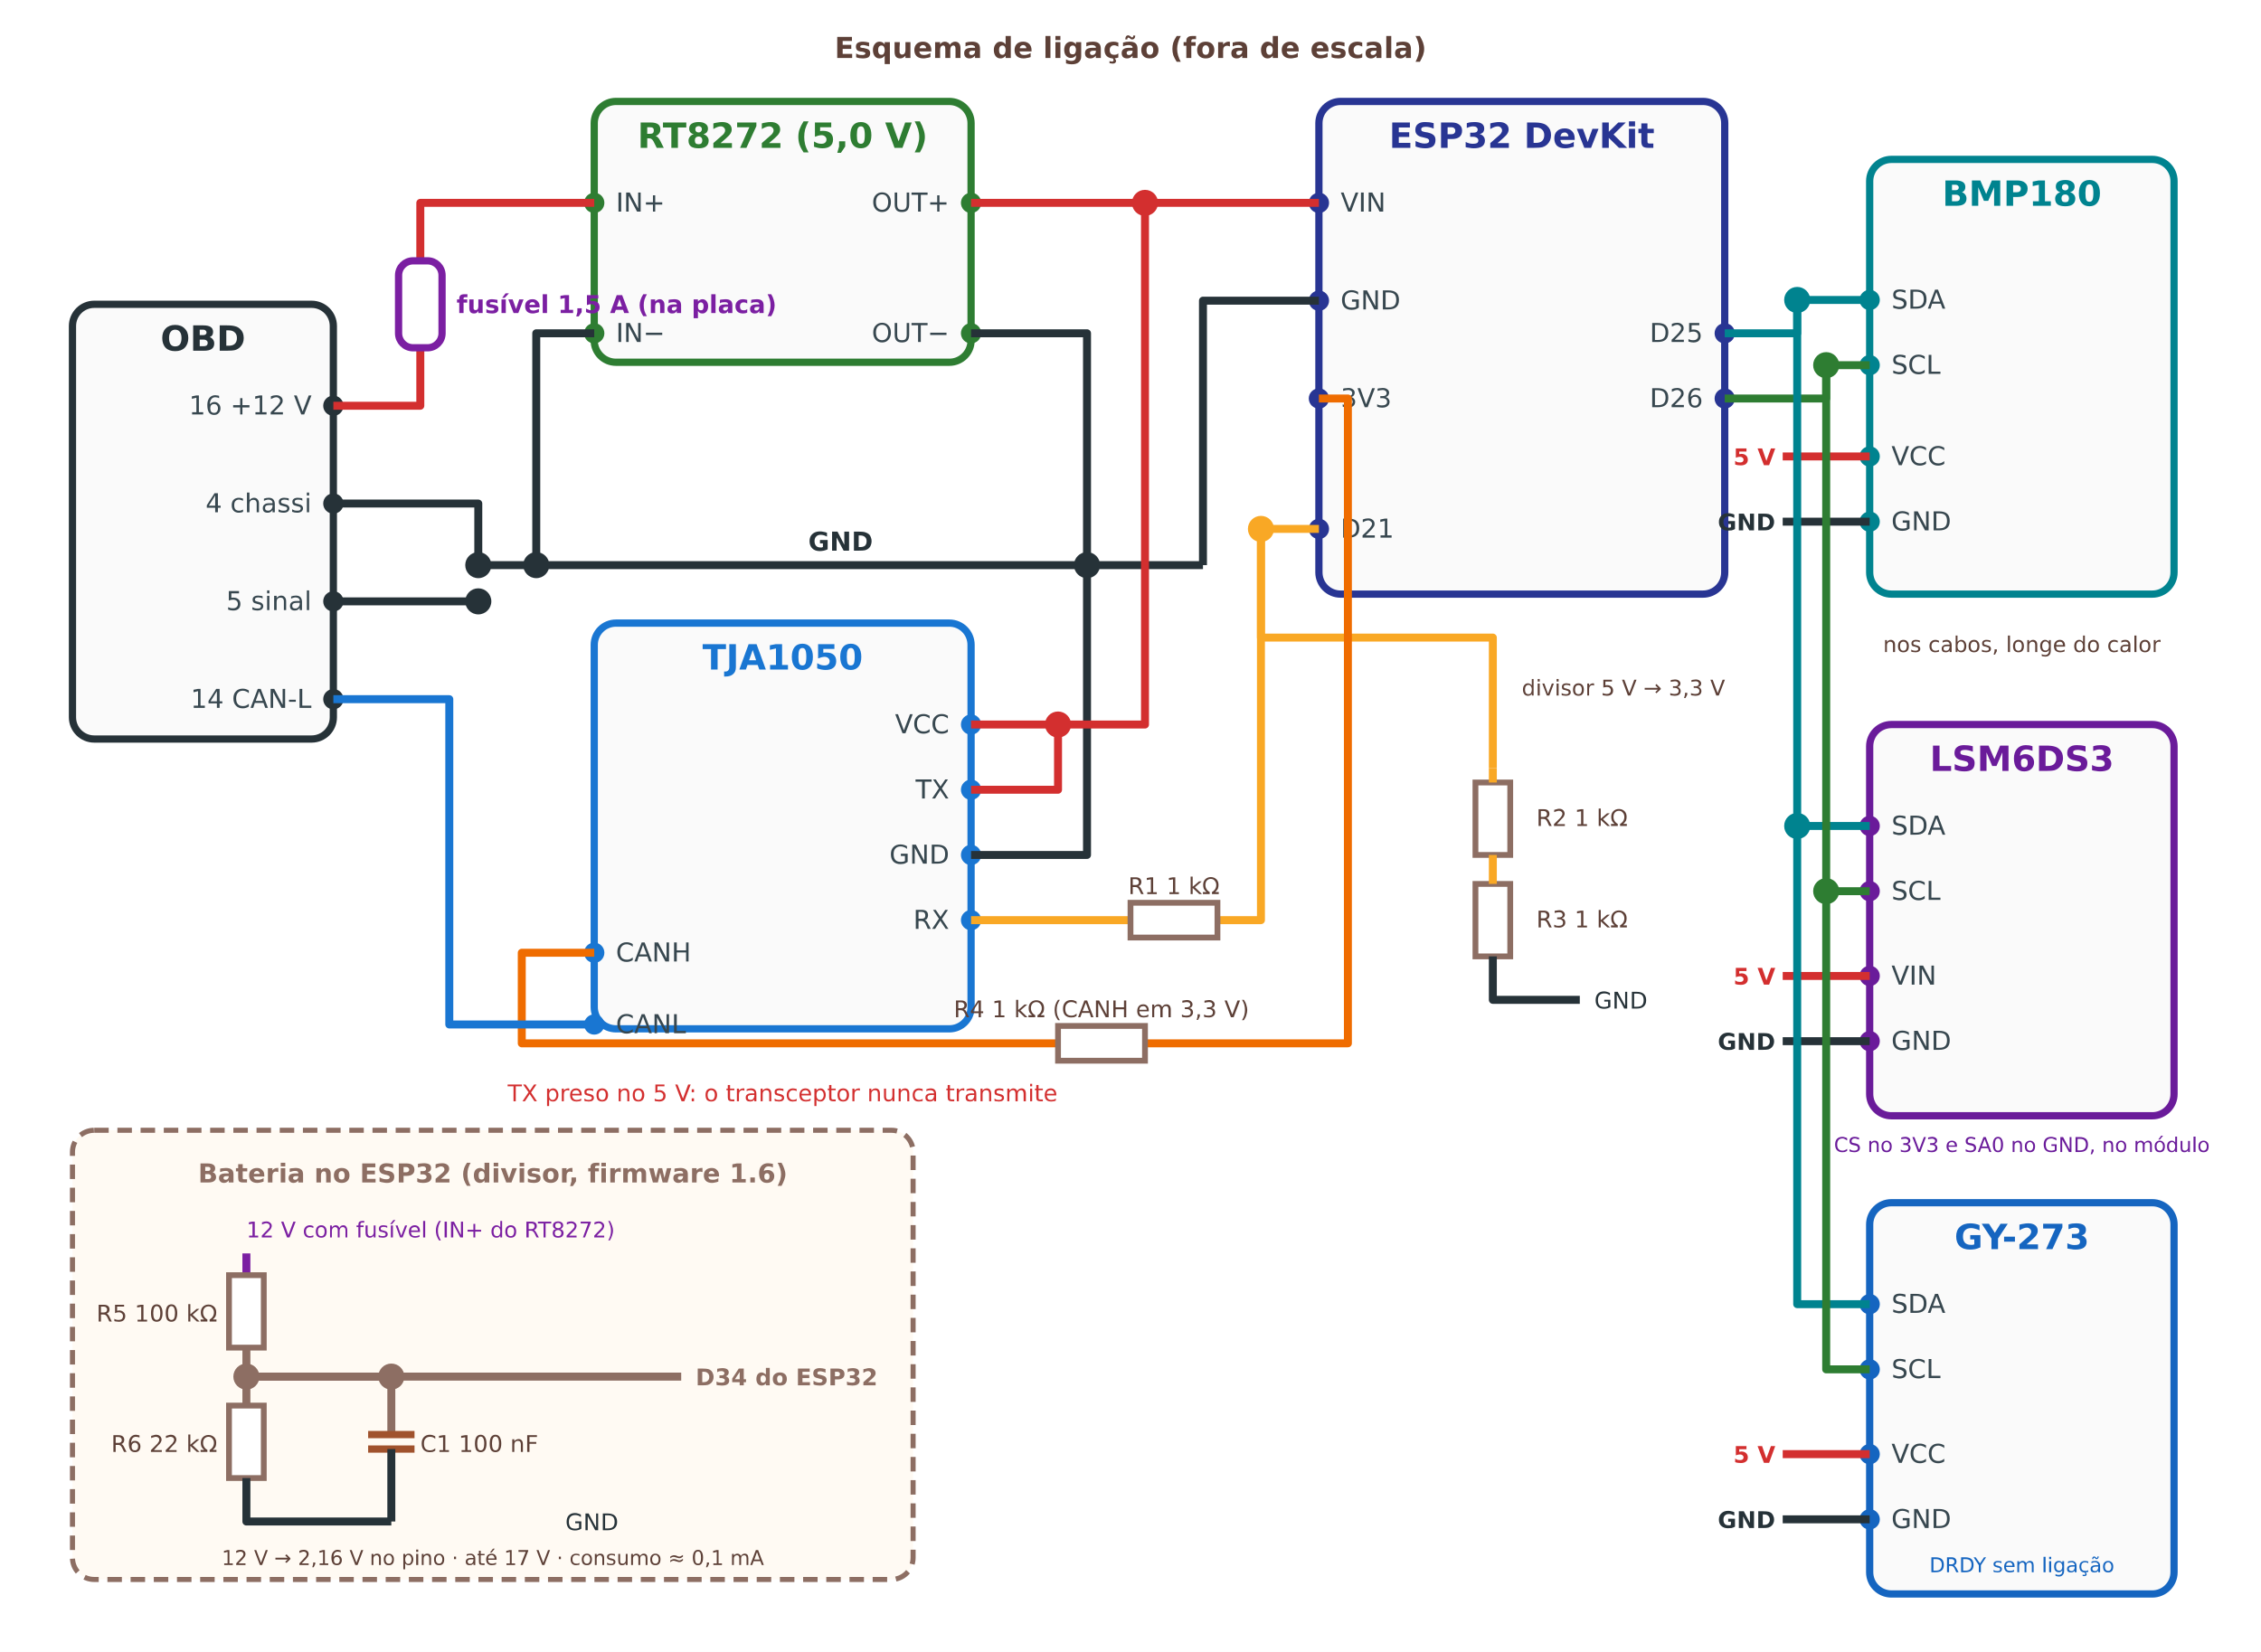
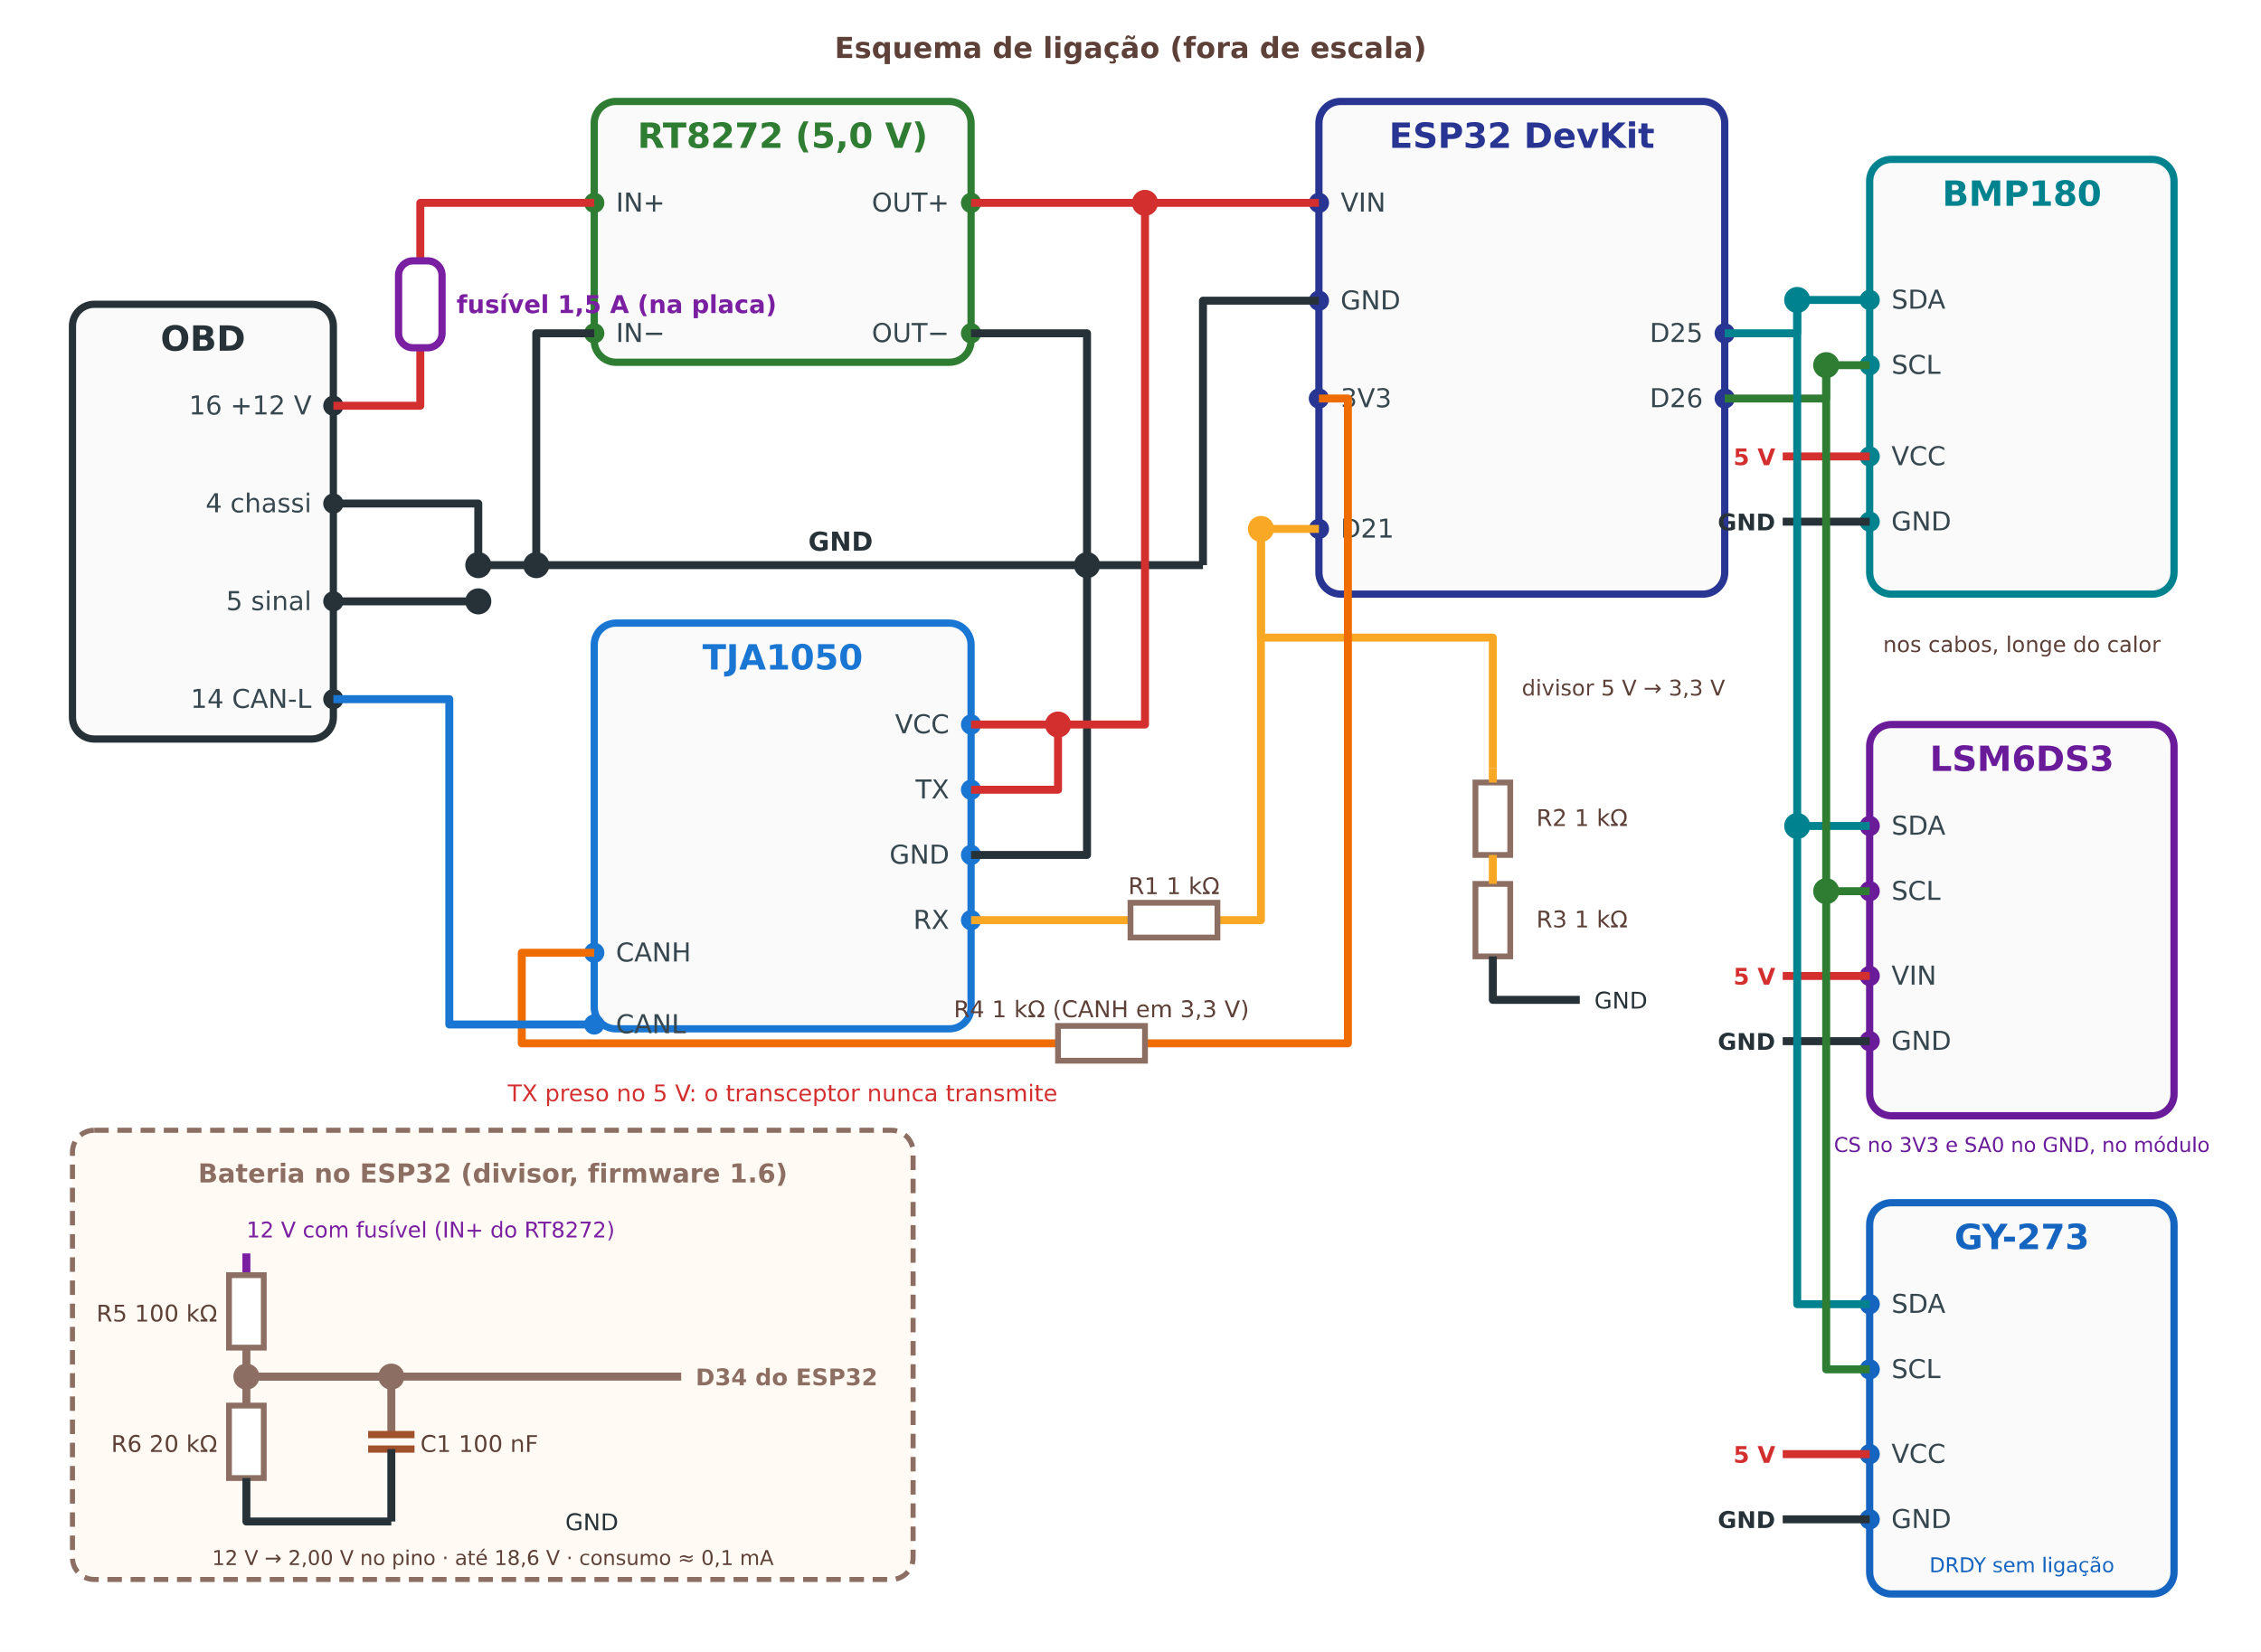
<svg xmlns="http://www.w3.org/2000/svg" width="249.6mm" height="182.4mm" viewBox="-3 -3 156 114">
  <rect x="-3" y="-3" width="156" height="114" fill="#fff" />
  <rect x="2" y="18" width="18" height="30" rx="1.5" fill="#fafafa" stroke="#263238" stroke-width="0.5" />
  <text x="11.00" y="21.20" font-size="2.4" fill="#263238" text-anchor="middle" font-weight="bold" font-family="DejaVu Sans, Arial, sans-serif">OBD</text>
  <circle cx="20" cy="25.0" r="0.7" fill="#263238" />
  <text x="18.50" y="25.60" font-size="1.8" fill="#37474f" text-anchor="end" font-weight="normal" font-family="DejaVu Sans, Arial, sans-serif">16 +12 V</text>
  <circle cx="20" cy="31.75" r="0.7" fill="#263238" />
  <text x="18.50" y="32.35" font-size="1.8" fill="#37474f" text-anchor="end" font-weight="normal" font-family="DejaVu Sans, Arial, sans-serif">4 chassi</text>
  <circle cx="20" cy="38.5" r="0.7" fill="#263238" />
  <text x="18.50" y="39.10" font-size="1.8" fill="#37474f" text-anchor="end" font-weight="normal" font-family="DejaVu Sans, Arial, sans-serif">5 sinal</text>
  <circle cx="20" cy="45.25" r="0.7" fill="#263238" />
  <text x="18.50" y="45.85" font-size="1.8" fill="#37474f" text-anchor="end" font-weight="normal" font-family="DejaVu Sans, Arial, sans-serif">14 CAN-L</text>
  <rect x="38" y="4" width="26" height="18" rx="1.5" fill="#fafafa" stroke="#2e7d32" stroke-width="0.5" />
  <text x="51.00" y="7.20" font-size="2.4" fill="#2e7d32" text-anchor="middle" font-weight="bold" font-family="DejaVu Sans, Arial, sans-serif">RT8272 (5,0 V)</text>
  <circle cx="38" cy="11.0" r="0.7" fill="#2e7d32" />
  <text x="39.50" y="11.60" font-size="1.8" fill="#37474f" text-anchor="start" font-weight="normal" font-family="DejaVu Sans, Arial, sans-serif">IN+</text>
  <circle cx="38" cy="20.0" r="0.7" fill="#2e7d32" />
  <text x="39.50" y="20.60" font-size="1.8" fill="#37474f" text-anchor="start" font-weight="normal" font-family="DejaVu Sans, Arial, sans-serif">IN−</text>
  <circle cx="64" cy="11.0" r="0.7" fill="#2e7d32" />
  <text x="62.50" y="11.60" font-size="1.8" fill="#37474f" text-anchor="end" font-weight="normal" font-family="DejaVu Sans, Arial, sans-serif">OUT+</text>
  <circle cx="64" cy="20.0" r="0.7" fill="#2e7d32" />
  <text x="62.50" y="20.60" font-size="1.8" fill="#37474f" text-anchor="end" font-weight="normal" font-family="DejaVu Sans, Arial, sans-serif">OUT−</text>
  <rect x="88" y="4" width="28" height="34" rx="1.5" fill="#fafafa" stroke="#283593" stroke-width="0.5" />
  <text x="102.00" y="7.20" font-size="2.4" fill="#283593" text-anchor="middle" font-weight="bold" font-family="DejaVu Sans, Arial, sans-serif">ESP32 DevKit</text>
  <circle cx="88" cy="11.0" r="0.7" fill="#283593" />
  <text x="89.50" y="11.60" font-size="1.8" fill="#37474f" text-anchor="start" font-weight="normal" font-family="DejaVu Sans, Arial, sans-serif">VIN</text>
  <circle cx="88" cy="17.75" r="0.7" fill="#283593" />
  <text x="89.50" y="18.35" font-size="1.8" fill="#37474f" text-anchor="start" font-weight="normal" font-family="DejaVu Sans, Arial, sans-serif">GND</text>
  <circle cx="88" cy="24.5" r="0.7" fill="#283593" />
  <text x="89.50" y="25.10" font-size="1.8" fill="#37474f" text-anchor="start" font-weight="normal" font-family="DejaVu Sans, Arial, sans-serif">3V3</text>
  <circle cx="88" cy="33.5" r="0.7" fill="#283593" />
  <text x="89.50" y="34.10" font-size="1.8" fill="#37474f" text-anchor="start" font-weight="normal" font-family="DejaVu Sans, Arial, sans-serif">D21</text>
  <circle cx="116" cy="20.0" r="0.7" fill="#283593" />
  <text x="114.50" y="20.60" font-size="1.8" fill="#37474f" text-anchor="end" font-weight="normal" font-family="DejaVu Sans, Arial, sans-serif">D25</text>
  <circle cx="116" cy="24.5" r="0.7" fill="#283593" />
  <text x="114.50" y="25.10" font-size="1.8" fill="#37474f" text-anchor="end" font-weight="normal" font-family="DejaVu Sans, Arial, sans-serif">D26</text>
  <rect x="126" y="8" width="21" height="30" rx="1.5" fill="#fafafa" stroke="#00838f" stroke-width="0.5" />
  <text x="136.50" y="11.20" font-size="2.4" fill="#00838f" text-anchor="middle" font-weight="bold" font-family="DejaVu Sans, Arial, sans-serif">BMP180</text>
  <circle cx="126" cy="17.7" r="0.7" fill="#00838f" />
  <text x="127.50" y="18.30" font-size="1.8" fill="#37474f" text-anchor="start" font-weight="normal" font-family="DejaVu Sans, Arial, sans-serif">SDA</text>
  <circle cx="126" cy="22.2" r="0.7" fill="#00838f" />
  <text x="127.50" y="22.80" font-size="1.8" fill="#37474f" text-anchor="start" font-weight="normal" font-family="DejaVu Sans, Arial, sans-serif">SCL</text>
  <circle cx="126" cy="28.5" r="0.7" fill="#00838f" />
  <text x="127.50" y="29.10" font-size="1.8" fill="#37474f" text-anchor="start" font-weight="normal" font-family="DejaVu Sans, Arial, sans-serif">VCC</text>
  <circle cx="126" cy="33.0" r="0.7" fill="#00838f" />
  <text x="127.50" y="33.60" font-size="1.8" fill="#37474f" text-anchor="start" font-weight="normal" font-family="DejaVu Sans, Arial, sans-serif">GND</text>
  <rect x="126" y="47" width="21" height="27" rx="1.5" fill="#fafafa" stroke="#6a1b9a" stroke-width="0.5" />
  <text x="136.50" y="50.20" font-size="2.4" fill="#6a1b9a" text-anchor="middle" font-weight="bold" font-family="DejaVu Sans, Arial, sans-serif">LSM6DS3</text>
  <circle cx="126" cy="54.0" r="0.7" fill="#6a1b9a" />
  <text x="127.50" y="54.60" font-size="1.8" fill="#37474f" text-anchor="start" font-weight="normal" font-family="DejaVu Sans, Arial, sans-serif">SDA</text>
  <circle cx="126" cy="58.5" r="0.7" fill="#6a1b9a" />
  <text x="127.50" y="59.10" font-size="1.8" fill="#37474f" text-anchor="start" font-weight="normal" font-family="DejaVu Sans, Arial, sans-serif">SCL</text>
  <circle cx="126" cy="64.35" r="0.7" fill="#6a1b9a" />
  <text x="127.50" y="64.95" font-size="1.8" fill="#37474f" text-anchor="start" font-weight="normal" font-family="DejaVu Sans, Arial, sans-serif">VIN</text>
  <circle cx="126" cy="68.85" r="0.7" fill="#6a1b9a" />
  <text x="127.50" y="69.45" font-size="1.8" fill="#37474f" text-anchor="start" font-weight="normal" font-family="DejaVu Sans, Arial, sans-serif">GND</text>
  <rect x="126" y="80" width="21" height="27" rx="1.5" fill="#fafafa" stroke="#1565c0" stroke-width="0.5" />
  <text x="136.50" y="83.20" font-size="2.4" fill="#1565c0" text-anchor="middle" font-weight="bold" font-family="DejaVu Sans, Arial, sans-serif">GY-273</text>
  <circle cx="126" cy="87.0" r="0.7" fill="#1565c0" />
  <text x="127.50" y="87.60" font-size="1.8" fill="#37474f" text-anchor="start" font-weight="normal" font-family="DejaVu Sans, Arial, sans-serif">SDA</text>
  <circle cx="126" cy="91.5" r="0.7" fill="#1565c0" />
  <text x="127.50" y="92.10" font-size="1.8" fill="#37474f" text-anchor="start" font-weight="normal" font-family="DejaVu Sans, Arial, sans-serif">SCL</text>
  <circle cx="126" cy="97.35" r="0.7" fill="#1565c0" />
  <text x="127.50" y="97.95" font-size="1.8" fill="#37474f" text-anchor="start" font-weight="normal" font-family="DejaVu Sans, Arial, sans-serif">VCC</text>
  <circle cx="126" cy="101.85" r="0.7" fill="#1565c0" />
  <text x="127.50" y="102.45" font-size="1.8" fill="#37474f" text-anchor="start" font-weight="normal" font-family="DejaVu Sans, Arial, sans-serif">GND</text>
  <rect x="38" y="40" width="26" height="28" rx="1.5" fill="#fafafa" stroke="#1976d2" stroke-width="0.5" />
  <text x="51.00" y="43.20" font-size="2.4" fill="#1976d2" text-anchor="middle" font-weight="bold" font-family="DejaVu Sans, Arial, sans-serif">TJA1050</text>
  <circle cx="64" cy="47.0" r="0.7" fill="#1976d2" />
  <text x="62.50" y="47.60" font-size="1.8" fill="#37474f" text-anchor="end" font-weight="normal" font-family="DejaVu Sans, Arial, sans-serif">VCC</text>
  <circle cx="64" cy="51.5" r="0.7" fill="#1976d2" />
  <text x="62.50" y="52.10" font-size="1.8" fill="#37474f" text-anchor="end" font-weight="normal" font-family="DejaVu Sans, Arial, sans-serif">TX</text>
  <circle cx="64" cy="56.0" r="0.7" fill="#1976d2" />
  <text x="62.50" y="56.60" font-size="1.8" fill="#37474f" text-anchor="end" font-weight="normal" font-family="DejaVu Sans, Arial, sans-serif">GND</text>
  <circle cx="64" cy="60.5" r="0.7" fill="#1976d2" />
  <text x="62.50" y="61.10" font-size="1.8" fill="#37474f" text-anchor="end" font-weight="normal" font-family="DejaVu Sans, Arial, sans-serif">RX</text>
  <circle cx="38" cy="62.75" r="0.7" fill="#1976d2" />
  <text x="39.50" y="63.35" font-size="1.8" fill="#37474f" text-anchor="start" font-weight="normal" font-family="DejaVu Sans, Arial, sans-serif">CANH</text>
  <circle cx="38" cy="67.7" r="0.7" fill="#1976d2" />
  <text x="39.50" y="68.30" font-size="1.8" fill="#37474f" text-anchor="start" font-weight="normal" font-family="DejaVu Sans, Arial, sans-serif">CANL</text>
  <path d="M20.00,25.00 L26.00,25.00 L26.00,11.00 L38.00,11.00" fill="none" stroke="#d32f2f" stroke-width="0.55" stroke-linejoin="round" />
  <rect x="24.5" y="15.0" width="3" height="6" rx="1" fill="#fff" stroke="#7b1fa2" stroke-width="0.5" />
  <text x="28.50" y="18.60" font-size="1.7" fill="#7b1fa2" text-anchor="start" font-weight="bold" font-family="DejaVu Sans, Arial, sans-serif">fusível 1,5 A (na placa)</text>
  <path d="M20.00,31.75 L30.00,31.75 L30.00,36.00" fill="none" stroke="#263238" stroke-width="0.55" stroke-linejoin="round" />
  <path d="M20.00,38.50 L30.00,38.50" fill="none" stroke="#263238" stroke-width="0.55" stroke-linejoin="round" />
  <path d="M38.00,20.00 L34.00,20.00 L34.00,36.00" fill="none" stroke="#263238" stroke-width="0.55" stroke-linejoin="round" />
  <path d="M30.00,36.00 L80.00,36.00" fill="none" stroke="#263238" stroke-width="0.55" stroke-linejoin="round" />
  <path d="M64.00,20.00 L72.00,20.00 L72.00,36.00" fill="none" stroke="#263238" stroke-width="0.55" stroke-linejoin="round" />
  <path d="M88.00,17.75 L80.00,17.75 L80.00,36.00" fill="none" stroke="#263238" stroke-width="0.55" stroke-linejoin="round" />
  <path d="M64.00,56.00 L72.00,56.00 L72.00,36.00" fill="none" stroke="#263238" stroke-width="0.55" stroke-linejoin="round" />
  <circle cx="30" cy="38.5" r="0.9" fill="#263238" />
  <circle cx="34" cy="36" r="0.9" fill="#263238" />
  <circle cx="72" cy="36" r="0.9" fill="#263238" />
  <circle cx="30" cy="36" r="0.9" fill="#263238" />
  <text x="55.00" y="35.00" font-size="1.8" fill="#263238" text-anchor="middle" font-weight="bold" font-family="DejaVu Sans, Arial, sans-serif">GND</text>
  <path d="M64.00,11.00 L76.00,11.00 L88.00,11.00" fill="none" stroke="#d32f2f" stroke-width="0.55" stroke-linejoin="round" />
  <path d="M76.00,11.00 L76.00,47.00 L64.00,47.00" fill="none" stroke="#d32f2f" stroke-width="0.55" stroke-linejoin="round" />
  <path d="M64.00,51.50 L70.00,51.50 L70.00,47.00" fill="none" stroke="#d32f2f" stroke-width="0.55" stroke-linejoin="round" />
  <circle cx="76" cy="11.0" r="0.9" fill="#d32f2f" />
  <circle cx="70" cy="47.0" r="0.9" fill="#d32f2f" />
  <text x="51.00" y="73.00" font-size="1.6" fill="#d32f2f" text-anchor="middle" font-weight="normal" font-family="DejaVu Sans, Arial, sans-serif">TX preso no 5 V: o transceptor nunca transmite</text>
  <path d="M64.00,60.50 L84.00,60.50 L84.00,33.50 L88.00,33.50" fill="none" stroke="#f9a825" stroke-width="0.55" stroke-linejoin="round" />
  <rect x="75" y="59.3" width="6" height="2.4" fill="#fff" stroke="#8d6e63" stroke-width="0.4" />
  <text x="78.00" y="58.70" font-size="1.6" fill="#5d4037" text-anchor="middle" font-weight="normal" font-family="DejaVu Sans, Arial, sans-serif">R1 1 kΩ</text>
  <circle cx="84" cy="33.5" r="0.9" fill="#f9a825" />
  <path d="M84.00,33.50 L84.00,41.00 L100.00,41.00 L100.00,50.00" fill="none" stroke="#f9a825" stroke-width="0.55" stroke-linejoin="round" />
  <rect x="98.8" y="51" width="2.4" height="5" fill="#fff" stroke="#8d6e63" stroke-width="0.4" />
  <text x="103.00" y="54.00" font-size="1.6" fill="#5d4037" text-anchor="start" font-weight="normal" font-family="DejaVu Sans, Arial, sans-serif">R2 1 kΩ</text>
  <rect x="98.8" y="58" width="2.4" height="5" fill="#fff" stroke="#8d6e63" stroke-width="0.4" />
  <text x="103.00" y="61.00" font-size="1.6" fill="#5d4037" text-anchor="start" font-weight="normal" font-family="DejaVu Sans, Arial, sans-serif">R3 1 kΩ</text>
  <path d="M100.00,50.00 L100.00,51.00" fill="none" stroke="#f9a825" stroke-width="0.55" stroke-linejoin="round" />
  <path d="M100.00,56.00 L100.00,58.00" fill="none" stroke="#f9a825" stroke-width="0.55" stroke-linejoin="round" />
  <path d="M100.00,63.00 L100.00,66.00 L106.00,66.00" fill="none" stroke="#263238" stroke-width="0.55" stroke-linejoin="round" />
  <text x="107.00" y="66.60" font-size="1.6" fill="#263238" text-anchor="start" font-weight="normal" font-family="DejaVu Sans, Arial, sans-serif">GND</text>
  <text x="102.00" y="45.00" font-size="1.5" fill="#5d4037" text-anchor="start" font-weight="normal" font-family="DejaVu Sans, Arial, sans-serif">divisor 5 V → 3,3 V</text>
  <path d="M38.00,62.75 L33.00,62.75 L33.00,69.00 L90.00,69.00 L90.00,24.50 L88.00,24.50" fill="none" stroke="#ef6c00" stroke-width="0.55" stroke-linejoin="round" />
  <rect x="70" y="67.8" width="6" height="2.4" fill="#fff" stroke="#8d6e63" stroke-width="0.4" />
  <text x="73.00" y="67.20" font-size="1.6" fill="#5d4037" text-anchor="middle" font-weight="normal" font-family="DejaVu Sans, Arial, sans-serif">R4 1 kΩ (CANH em 3,3 V)</text>
  <path d="M20.00,45.25 L28.00,45.25 L28.00,67.70 L38.00,67.70" fill="none" stroke="#1976d2" stroke-width="0.55" stroke-linejoin="round" />
  <path d="M116.00,20.00 L121.00,20.00 L121.00,17.70 L126.00,17.70" fill="none" stroke="#00838f" stroke-width="0.55" stroke-linejoin="round" />
  <path d="M116.00,24.50 L123.00,24.50 L123.00,22.20 L126.00,22.20" fill="none" stroke="#2e7d32" stroke-width="0.55" stroke-linejoin="round" />
  <path d="M120.00,28.50 L126.00,28.50" fill="none" stroke="#d32f2f" stroke-width="0.55" stroke-linejoin="round" />
  <text x="119.50" y="29.10" font-size="1.6" fill="#d32f2f" text-anchor="end" font-weight="bold" font-family="DejaVu Sans, Arial, sans-serif">5 V</text>
  <path d="M120.00,33.00 L126.00,33.00" fill="none" stroke="#263238" stroke-width="0.55" stroke-linejoin="round" />
  <text x="119.50" y="33.60" font-size="1.6" fill="#263238" text-anchor="end" font-weight="bold" font-family="DejaVu Sans, Arial, sans-serif">GND</text>
  <path d="M120.00,64.35 L126.00,64.35" fill="none" stroke="#d32f2f" stroke-width="0.55" stroke-linejoin="round" />
  <text x="119.50" y="64.95" font-size="1.6" fill="#d32f2f" text-anchor="end" font-weight="bold" font-family="DejaVu Sans, Arial, sans-serif">5 V</text>
  <path d="M120.00,68.85 L126.00,68.85" fill="none" stroke="#263238" stroke-width="0.55" stroke-linejoin="round" />
  <text x="119.50" y="69.45" font-size="1.6" fill="#263238" text-anchor="end" font-weight="bold" font-family="DejaVu Sans, Arial, sans-serif">GND</text>
  <path d="M120.00,97.35 L126.00,97.35" fill="none" stroke="#d32f2f" stroke-width="0.55" stroke-linejoin="round" />
  <text x="119.50" y="97.95" font-size="1.6" fill="#d32f2f" text-anchor="end" font-weight="bold" font-family="DejaVu Sans, Arial, sans-serif">5 V</text>
  <path d="M120.00,101.85 L126.00,101.85" fill="none" stroke="#263238" stroke-width="0.55" stroke-linejoin="round" />
  <text x="119.50" y="102.45" font-size="1.6" fill="#263238" text-anchor="end" font-weight="bold" font-family="DejaVu Sans, Arial, sans-serif">GND</text>
  <path d="M121.00,17.70 L121.00,54.00 L126.00,54.00" fill="none" stroke="#00838f" stroke-width="0.55" stroke-linejoin="round" />
  <path d="M123.00,22.20 L123.00,58.50 L126.00,58.50" fill="none" stroke="#2e7d32" stroke-width="0.55" stroke-linejoin="round" />
  <circle cx="121" cy="17.7" r="0.9" fill="#00838f" />
  <circle cx="123" cy="22.2" r="0.9" fill="#2e7d32" />
  <path d="M121.00,54.00 L121.00,87.00 L126.00,87.00" fill="none" stroke="#00838f" stroke-width="0.55" stroke-linejoin="round" />
  <path d="M123.00,58.50 L123.00,91.50 L126.00,91.50" fill="none" stroke="#2e7d32" stroke-width="0.55" stroke-linejoin="round" />
  <circle cx="121" cy="54.0" r="0.9" fill="#00838f" />
  <circle cx="123" cy="58.5" r="0.9" fill="#2e7d32" />
  <text x="136.50" y="105.50" font-size="1.4" fill="#1565c0" text-anchor="middle" font-weight="normal" font-family="DejaVu Sans, Arial, sans-serif">DRDY sem ligação</text>
  <text x="136.50" y="42.00" font-size="1.5" fill="#5d4037" text-anchor="middle" font-weight="normal" font-family="DejaVu Sans, Arial, sans-serif">nos cabos, longe do calor</text>
  <text x="136.50" y="76.50" font-size="1.4" fill="#6a1b9a" text-anchor="middle" font-weight="normal" font-family="DejaVu Sans, Arial, sans-serif">CS no 3V3 e SA0 no GND, no módulo</text>
  <rect x="2" y="75" width="58" height="31" rx="1.5" fill="#fffaf3" stroke="#8d6e63" stroke-width="0.35" stroke-dasharray="1 0.6" />
  <text x="31.00" y="78.60" font-size="1.8" fill="#8d6e63" text-anchor="middle" font-weight="bold" font-family="DejaVu Sans, Arial, sans-serif">Bateria no ESP32 (divisor, firmware 1.6)</text>
  <text x="14.00" y="82.40" font-size="1.5" fill="#7b1fa2" text-anchor="start" font-weight="normal" font-family="DejaVu Sans, Arial, sans-serif">12 V com fusível (IN+ do RT8272)</text>
  <path d="M14.00,83.50 L14.00,85.00" fill="none" stroke="#7b1fa2" stroke-width="0.55" stroke-linejoin="round" />
  <rect x="12.8" y="85" width="2.4" height="5" fill="#fff" stroke="#8d6e63" stroke-width="0.4" />
  <text x="12.00" y="88.20" font-size="1.6" fill="#5d4037" text-anchor="end" font-weight="normal" font-family="DejaVu Sans, Arial, sans-serif">R5 100 kΩ</text>
  <path d="M14.00,90.00 L14.00,94.00" fill="none" stroke="#8d6e63" stroke-width="0.55" stroke-linejoin="round" />
  <circle cx="14" cy="92" r="0.9" fill="#8d6e63" />
  <path d="M14.00,92.00 L44.00,92.00" fill="none" stroke="#8d6e63" stroke-width="0.55" stroke-linejoin="round" />
  <text x="45.00" y="92.60" font-size="1.6" fill="#8d6e63" text-anchor="start" font-weight="bold" font-family="DejaVu Sans, Arial, sans-serif">D34 do ESP32</text>
  <rect x="12.8" y="94" width="2.4" height="5" fill="#fff" stroke="#8d6e63" stroke-width="0.4" />
-   <text x="12.00" y="97.20" font-size="1.6" fill="#5d4037" text-anchor="end" font-weight="normal" font-family="DejaVu Sans, Arial, sans-serif">R6 22 kΩ</text>
+   <text x="12.00" y="97.20" font-size="1.6" fill="#5d4037" text-anchor="end" font-weight="normal" font-family="DejaVu Sans, Arial, sans-serif">R6 20 kΩ</text>
  <path d="M14.00,99.00 L14.00,102.00 L24.00,102.00" fill="none" stroke="#263238" stroke-width="0.55" stroke-linejoin="round" />
  <path d="M14.00,92.00 L24.00,92.00" fill="none" stroke="#8d6e63" stroke-width="0.55" stroke-linejoin="round" />
  <circle cx="24" cy="92" r="0.9" fill="#8d6e63" />
  <path d="M24.00,92.00 L24.00,96.00" fill="none" stroke="#8d6e63" stroke-width="0.55" stroke-linejoin="round" />
  <path d="M22.4,96 L25.6,96 M22.4,97 L25.6,97" stroke="#a0522d" stroke-width="0.5" />
  <path d="M24.00,97.00 L24.00,102.00" fill="none" stroke="#263238" stroke-width="0.55" stroke-linejoin="round" />
  <text x="26.00" y="97.20" font-size="1.6" fill="#5d4037" text-anchor="start" font-weight="normal" font-family="DejaVu Sans, Arial, sans-serif">C1 100 nF</text>
  <text x="36.00" y="102.60" font-size="1.6" fill="#263238" text-anchor="start" font-weight="normal" font-family="DejaVu Sans, Arial, sans-serif">GND</text>
-   <text x="31.00" y="105.00" font-size="1.4" fill="#5d4037" text-anchor="middle" font-weight="normal" font-family="DejaVu Sans, Arial, sans-serif">12 V → 2,16 V no pino · até 17 V · consumo ≈ 0,1 mA</text>
+   <text x="31.00" y="105.00" font-size="1.4" fill="#5d4037" text-anchor="middle" font-weight="normal" font-family="DejaVu Sans, Arial, sans-serif">12 V → 2,00 V no pino · até 18,6 V · consumo ≈ 0,1 mA</text>
  <text x="75.00" y="1.00" font-size="2.0" fill="#5d4037" text-anchor="middle" font-weight="bold" font-family="DejaVu Sans, Arial, sans-serif">Esquema de ligação (fora de escala)</text>
</svg>
